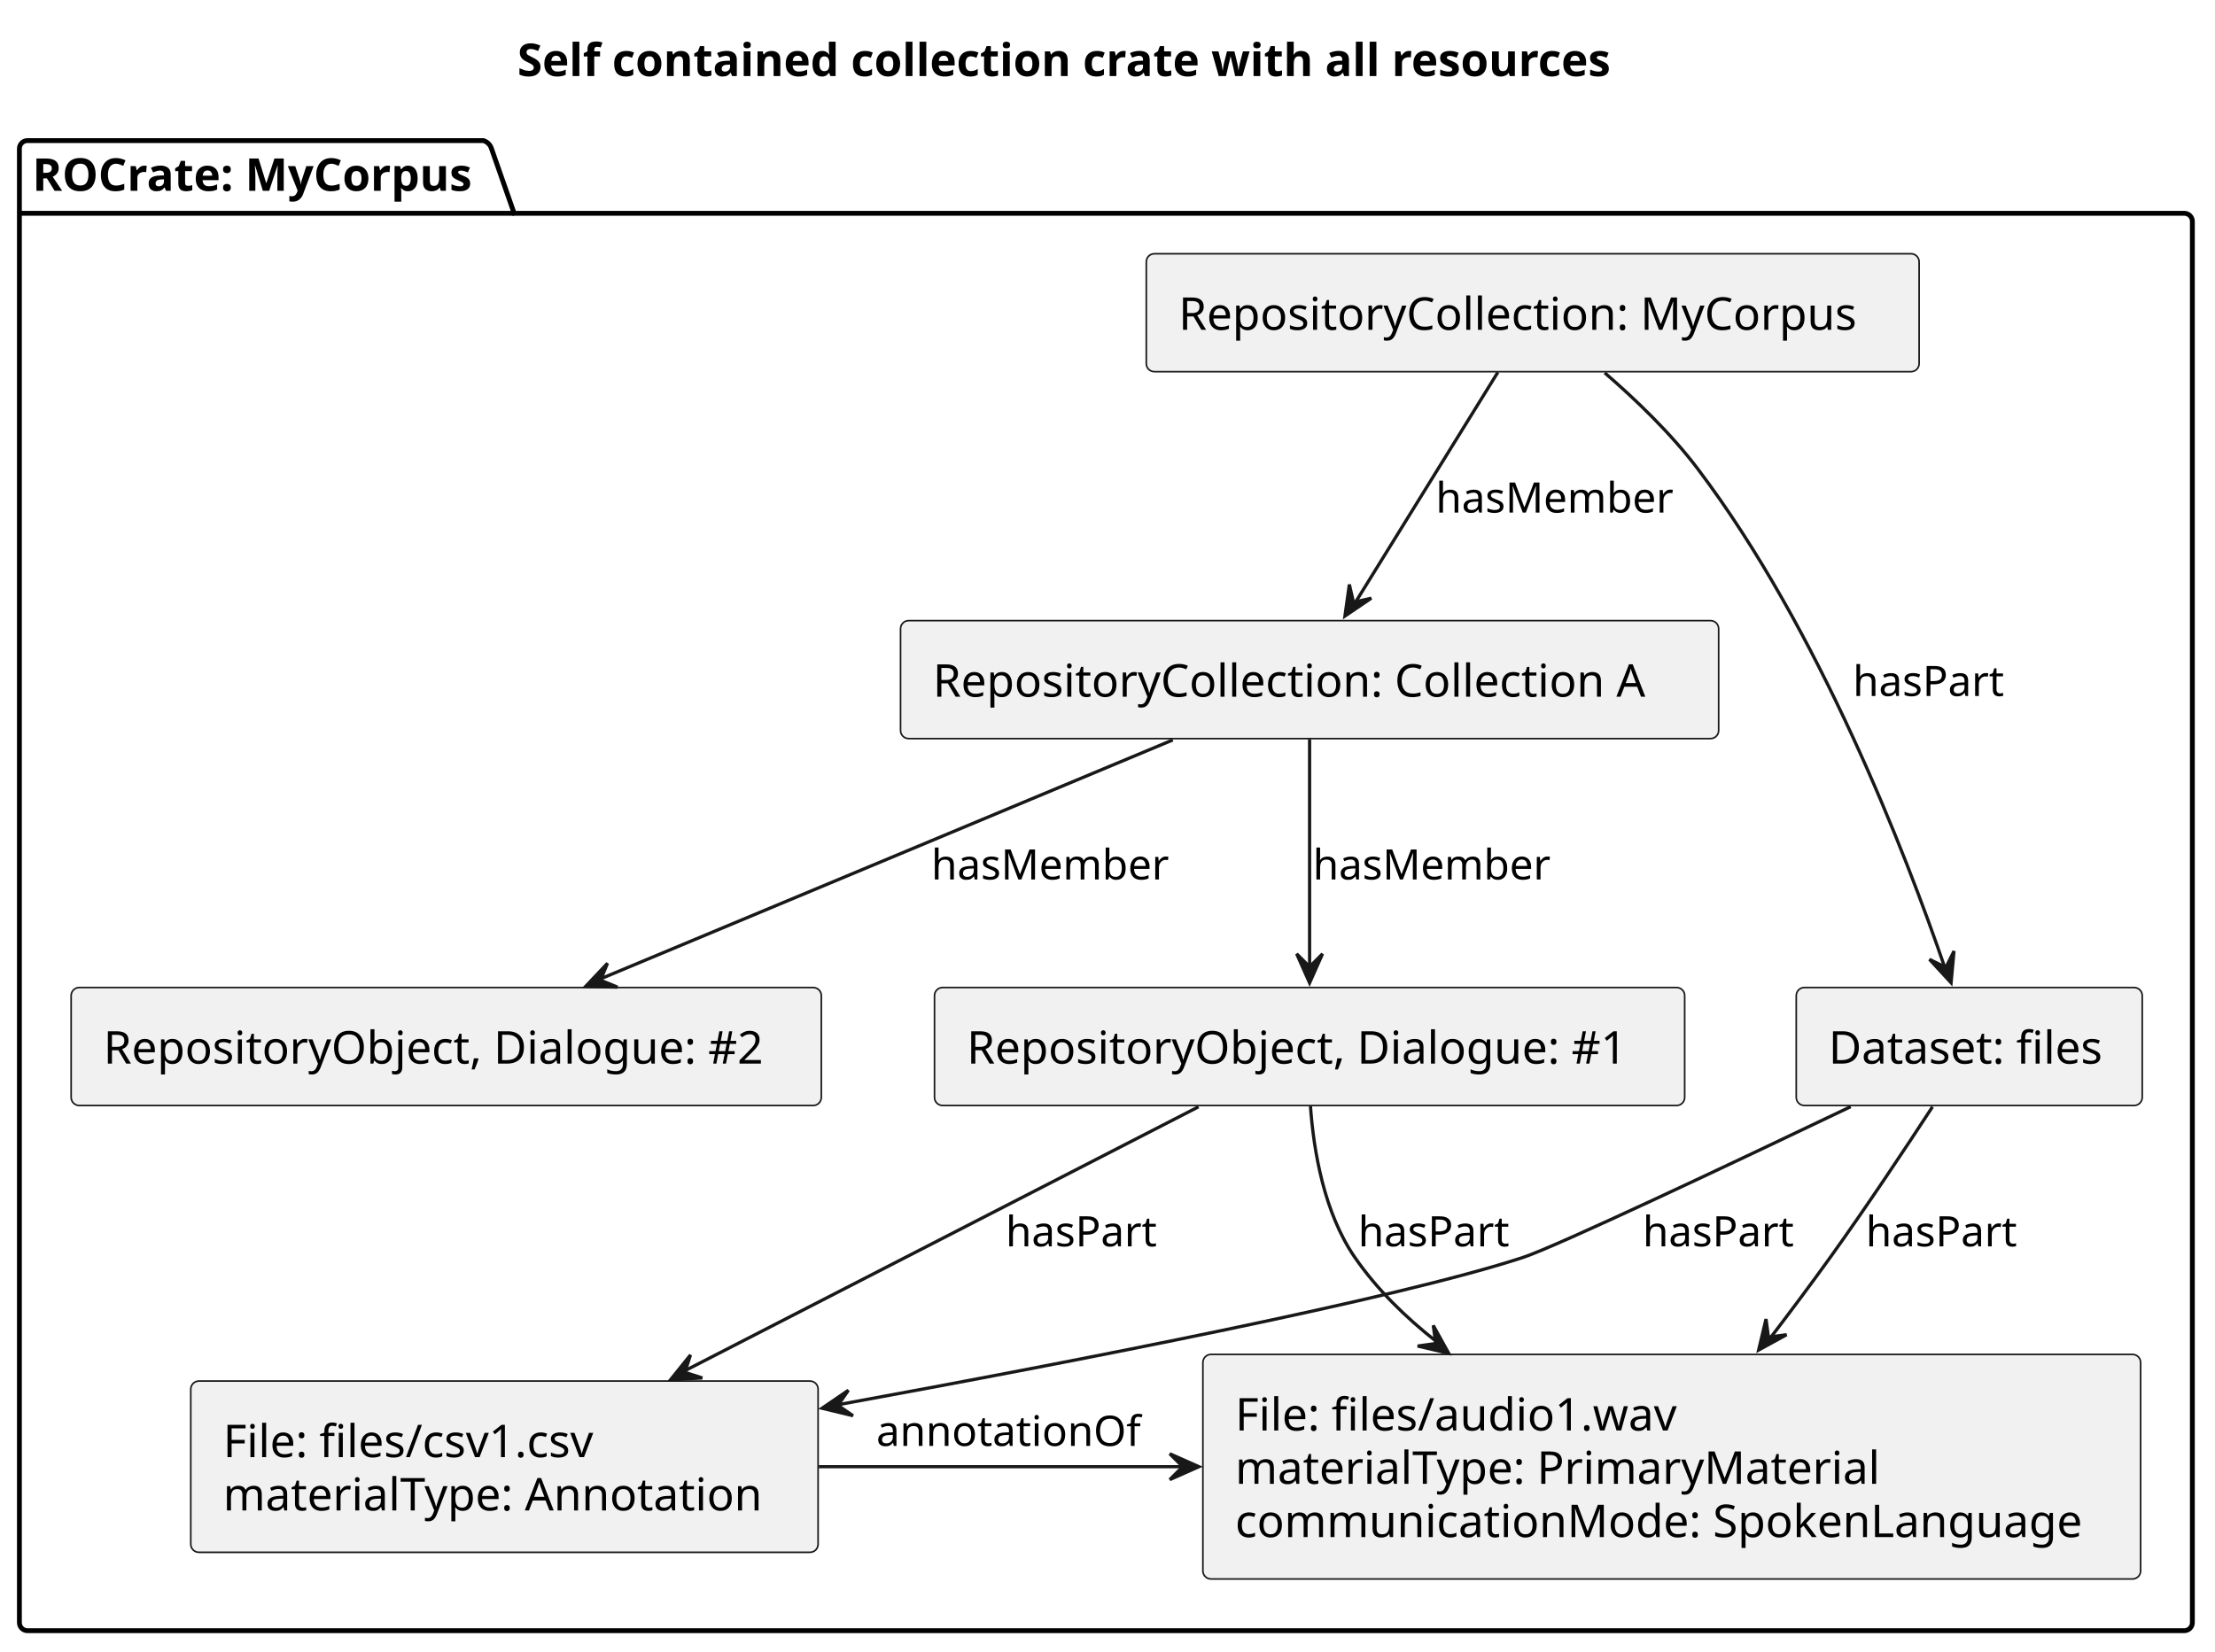
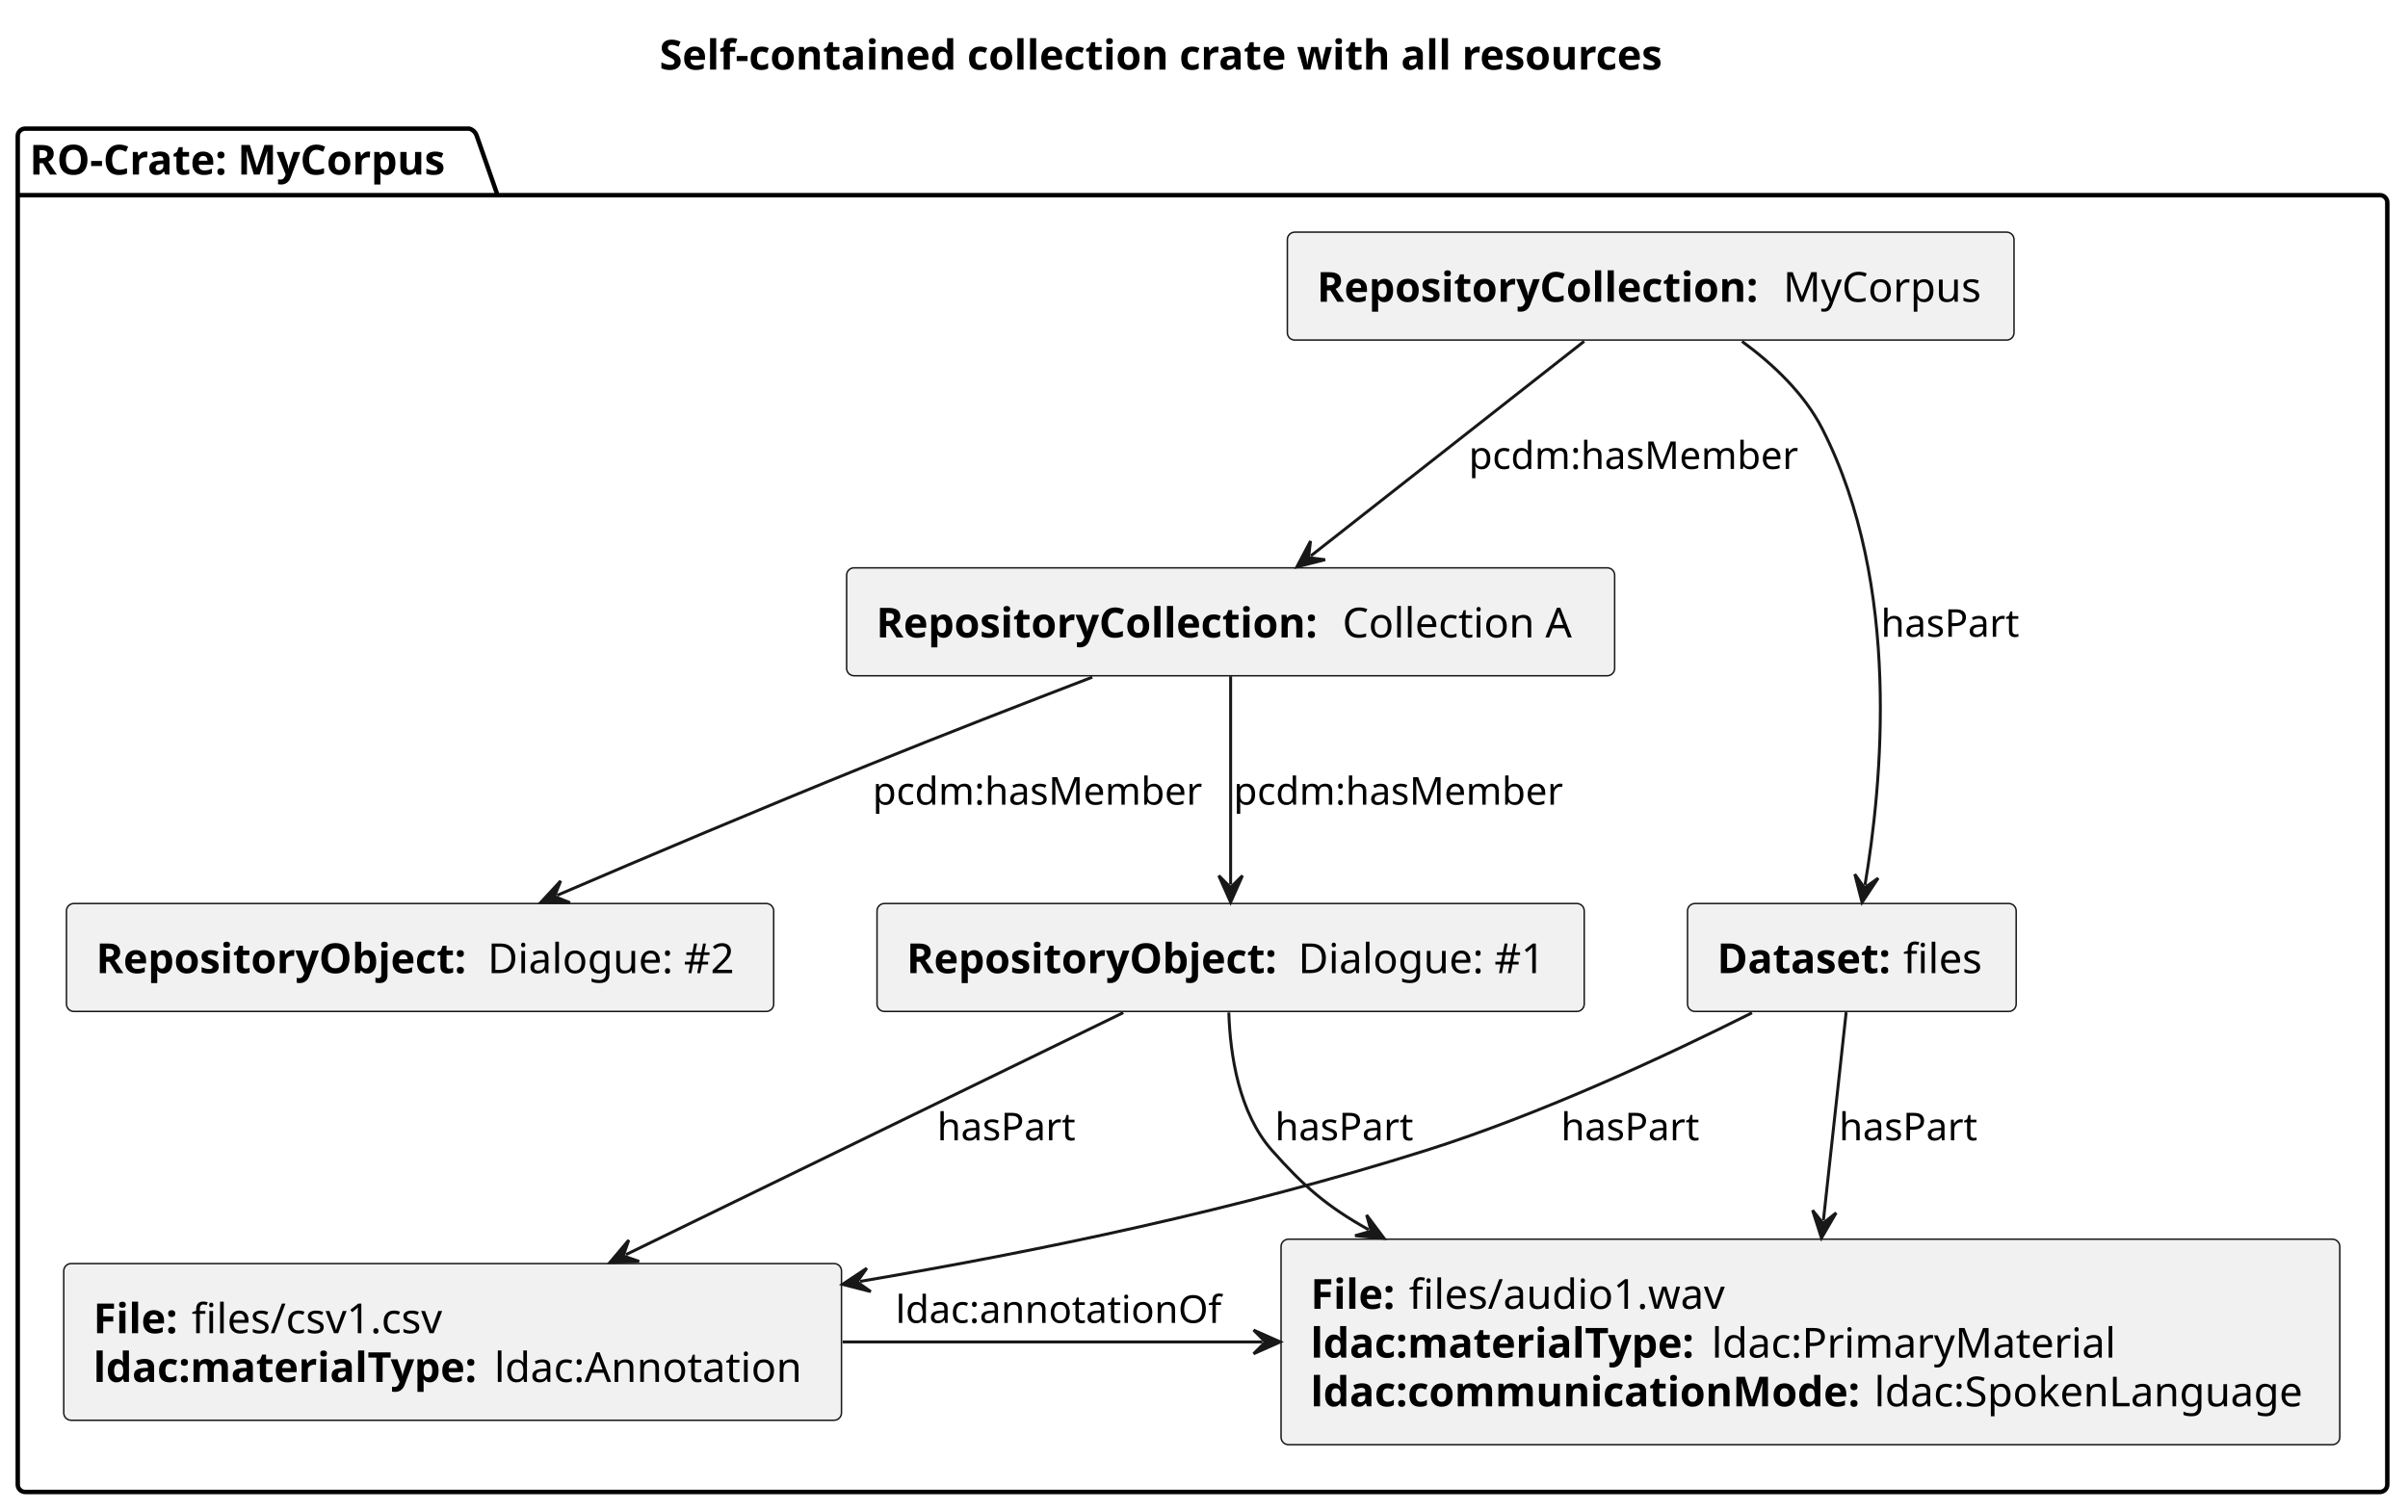
- <svg xmlns="http://www.w3.org/2000/svg" contentStyleType="text/css" height="511px" preserveAspectRatio="none" style="width:685px;height:511px;background:#FFFFFF;" version="1.1" viewBox="0 0 685 511" width="685px" zoomAndPan="magnify">
+ <svg xmlns="http://www.w3.org/2000/svg" contentStyleType="text/css" data-diagram-type="DESCRIPTION" height="511px" preserveAspectRatio="none" style="width:814px;height:511px;background:#FFFFFF;" version="1.1" viewBox="0 0 814 511" width="814px" zoomAndPan="magnify">
  <defs />
  <g>
-     <text fill="#000000" font-family="sans-serif" font-size="14" font-weight="bold" lengthAdjust="spacing" textLength="351" x="160" y="23.535">Self contained collection crate with all resources</text>
-     <g id="cluster_ROCrate: MyCorpus">
-       <path d="M8.5,43.488 L149.5,43.488 A3.75,3.75 0 0 1 152,45.988 L159,65.977 L675.5,65.977 A2.5,2.5 0 0 1 678,68.477 L678,501.918 A2.5,2.5 0 0 1 675.5,504.418 L8.5,504.418 A2.5,2.5 0 0 1 6,501.918 L6,45.988 A2.5,2.5 0 0 1 8.5,43.488 " fill="none" style="stroke:#000000;stroke-width:1.5;" />
-       <line style="stroke:#000000;stroke-width:1.5;" x1="6" x2="159" y1="65.977" y2="65.977" />
-       <text fill="#000000" font-family="sans-serif" font-size="14" font-weight="bold" lengthAdjust="spacing" textLength="140" x="10" y="59.023">ROCrate: MyCorpus</text>
+     <text fill="#000000" font-family="sans-serif" font-size="14" font-weight="bold" lengthAdjust="spacing" textLength="354.115" x="222.942" y="23.535">Self-contained collection crate with all resources</text>
+     <g class="cluster" data-entity="RO-Crate: MyCorpus" data-source-line="3" data-uid="ent0002" id="cluster_RO-Crate: MyCorpus">
+       <path d="M8.5,43.488 L158.681,43.488 A3.75,3.75 0 0 1 161.181,45.988 L168.181,65.977 L804.5,65.977 A2.5,2.5 0 0 1 807,68.477 L807,501.918 A2.5,2.5 0 0 1 804.5,504.418 L8.5,504.418 A2.5,2.5 0 0 1 6,501.918 L6,45.988 A2.5,2.5 0 0 1 8.5,43.488" fill="none" style="stroke:#000000;stroke-width:1.5;" />
+       <line style="stroke:#000000;stroke-width:1.5;" x1="6" x2="168.181" y1="65.977" y2="65.977" />
+       <text fill="#000000" font-family="sans-serif" font-size="14" font-weight="bold" lengthAdjust="spacing" textLength="149.181" x="10" y="59.023">RO-Crate: MyCorpus</text>
    </g>
-     <g id="elem_a1">
-       <rect fill="#F1F1F1" height="69.465" rx="2.5" ry="2.5" style="stroke:#181818;stroke-width:0.5;" width="290" x="372" y="418.958" />
-       <text fill="#000000" font-family="sans-serif" font-size="14" lengthAdjust="spacing" textLength="145" x="382" y="442.493">File: files/audio1.wav</text>
-       <text fill="#000000" font-family="sans-serif" font-size="14" lengthAdjust="spacing" textLength="204" x="382" y="458.982">materialType: PrimaryMaterial</text>
-       <text fill="#000000" font-family="sans-serif" font-size="14" lengthAdjust="spacing" textLength="270" x="382" y="475.47">communicationMode: SpokenLanguage</text>
+     <g class="entity" data-entity="a1" data-source-line="13" data-uid="ent0006" id="entity_a1">
+       <rect fill="#F1F1F1" height="69.465" rx="2.5" ry="2.5" style="stroke:#181818;stroke-width:0.5;" width="357.894" x="433.05" y="418.958" />
+       <text fill="#000000" font-family="sans-serif" font-size="14" font-weight="bold" lengthAdjust="spacing" textLength="28.807" x="443.05" y="442.493">File:</text>
+       <text fill="#000000" font-family="sans-serif" font-size="14" lengthAdjust="spacing" textLength="112.444" x="476.286" y="442.493">files/audio1.wav</text>
+       <text fill="#000000" font-family="sans-serif" font-size="14" font-weight="bold" lengthAdjust="spacing" textLength="131.113" x="443.05" y="458.982">ldac:materialType:</text>
+       <text fill="#000000" font-family="sans-serif" font-size="14" lengthAdjust="spacing" textLength="137.929" x="578.593" y="458.982">ldac:PrimaryMaterial</text>
+       <text fill="#000000" font-family="sans-serif" font-size="14" font-weight="bold" lengthAdjust="spacing" textLength="186.088" x="443.05" y="475.47">ldac:communicationMode:</text>
+       <text fill="#000000" font-family="sans-serif" font-size="14" lengthAdjust="spacing" textLength="147.376" x="633.568" y="475.47">ldac:SpokenLanguage</text>
    </g>
-     <g id="elem_csv1">
-       <rect fill="#F1F1F1" height="52.977" rx="2.5" ry="2.5" style="stroke:#181818;stroke-width:0.5;" width="194" x="59" y="427.198" />
-       <text fill="#000000" font-family="sans-serif" font-size="14" lengthAdjust="spacing" textLength="122" x="69" y="450.733">File: files/csv1.csv</text>
-       <text fill="#000000" font-family="sans-serif" font-size="14" lengthAdjust="spacing" textLength="174" x="69" y="467.222">materialType: Annotation</text>
+     <g class="entity" data-entity="csv1" data-source-line="14" data-uid="ent0007" id="entity_csv1">
+       <rect fill="#F1F1F1" height="52.977" rx="2.5" ry="2.5" style="stroke:#181818;stroke-width:0.5;" width="262.908" x="21.55" y="427.198" />
+       <text fill="#000000" font-family="sans-serif" font-size="14" font-weight="bold" lengthAdjust="spacing" textLength="28.807" x="31.55" y="450.733">File:</text>
+       <text fill="#000000" font-family="sans-serif" font-size="14" lengthAdjust="spacing" textLength="91.909" x="64.786" y="450.733">files/csv1.csv</text>
+       <text fill="#000000" font-family="sans-serif" font-size="14" font-weight="bold" lengthAdjust="spacing" textLength="131.113" x="31.55" y="467.222">ldac:materialType:</text>
+       <text fill="#000000" font-family="sans-serif" font-size="14" lengthAdjust="spacing" textLength="107.365" x="167.093" y="467.222">ldac:Annotation</text>
    </g>
-     <g id="elem_files">
-       <rect fill="#F1F1F1" height="36.488" rx="2.5" ry="2.5" style="stroke:#181818;stroke-width:0.5;" width="107" x="555.5" y="305.468" />
-       <text fill="#000000" font-family="sans-serif" font-size="14" lengthAdjust="spacing" textLength="87" x="565.5" y="329.003">Dataset: files</text>
+     <g class="entity" data-entity="files" data-source-line="15" data-uid="ent0008" id="entity_files">
+       <rect fill="#F1F1F1" height="36.488" rx="2.5" ry="2.5" style="stroke:#181818;stroke-width:0.5;" width="111.096" x="570.45" y="305.468" />
+       <text fill="#000000" font-family="sans-serif" font-size="14" font-weight="bold" lengthAdjust="spacing" textLength="58.488" x="580.45" y="329.003">Dataset:</text>
+       <text fill="#000000" font-family="sans-serif" font-size="14" lengthAdjust="spacing" textLength="28.178" x="643.368" y="329.003">files</text>
    </g>
-     <g id="elem_cc">
-       <rect fill="#F1F1F1" height="36.488" rx="2.5" ry="2.5" style="stroke:#181818;stroke-width:0.5;" width="239" x="354.5" y="78.488" />
-       <text fill="#000000" font-family="sans-serif" font-size="14" lengthAdjust="spacing" textLength="219" x="364.5" y="102.023">RepositoryCollection: MyCorpus</text>
+     <g class="entity" data-entity="cc" data-source-line="4" data-uid="ent0003" id="entity_cc">
+       <rect fill="#F1F1F1" height="36.488" rx="2.5" ry="2.5" style="stroke:#181818;stroke-width:0.5;" width="245.641" x="435.18" y="78.488" />
+       <text fill="#000000" font-family="sans-serif" font-size="14" font-weight="bold" lengthAdjust="spacing" textLength="153.186" x="445.18" y="102.023">RepositoryCollection:</text>
+       <text fill="#000000" font-family="sans-serif" font-size="14" lengthAdjust="spacing" textLength="68.024" x="602.796" y="102.023">MyCorpus</text>
    </g>
-     <g id="elem_o1">
-       <rect fill="#F1F1F1" height="36.488" rx="2.5" ry="2.5" style="stroke:#181818;stroke-width:0.5;" width="232" x="289" y="305.468" />
-       <text fill="#000000" font-family="sans-serif" font-size="14" lengthAdjust="spacing" textLength="212" x="299" y="329.003">RepositoryObject, Dialogue: #1</text>
+     <g class="entity" data-entity="o1" data-source-line="7" data-uid="ent0004" id="entity_o1">
+       <rect fill="#F1F1F1" height="36.488" rx="2.5" ry="2.5" style="stroke:#181818;stroke-width:0.5;" width="239.065" x="296.47" y="305.468" />
+       <text fill="#000000" font-family="sans-serif" font-size="14" font-weight="bold" lengthAdjust="spacing" textLength="127.941" x="306.47" y="329.003">RepositoryObject:</text>
+       <text fill="#000000" font-family="sans-serif" font-size="14" lengthAdjust="spacing" textLength="86.693" x="438.841" y="329.003">Dialogue: #1</text>
    </g>
-     <g id="elem_o2">
-       <rect fill="#F1F1F1" height="36.488" rx="2.5" ry="2.5" style="stroke:#181818;stroke-width:0.5;" width="232" x="22" y="305.468" />
-       <text fill="#000000" font-family="sans-serif" font-size="14" lengthAdjust="spacing" textLength="212" x="32" y="329.003">RepositoryObject, Dialogue: #2</text>
+     <g class="entity" data-entity="o2" data-source-line="10" data-uid="ent0005" id="entity_o2">
+       <rect fill="#F1F1F1" height="36.488" rx="2.5" ry="2.5" style="stroke:#181818;stroke-width:0.5;" width="239.065" x="22.47" y="305.468" />
+       <text fill="#000000" font-family="sans-serif" font-size="14" font-weight="bold" lengthAdjust="spacing" textLength="127.941" x="32.47" y="329.003">RepositoryObject:</text>
+       <text fill="#000000" font-family="sans-serif" font-size="14" lengthAdjust="spacing" textLength="86.693" x="164.841" y="329.003">Dialogue: #2</text>
    </g>
-     <g id="elem_c2">
-       <rect fill="#F1F1F1" height="36.488" rx="2.5" ry="2.5" style="stroke:#181818;stroke-width:0.5;" width="253" x="278.5" y="191.978" />
-       <text fill="#000000" font-family="sans-serif" font-size="14" lengthAdjust="spacing" textLength="233" x="288.5" y="215.513">RepositoryCollection: Collection A</text>
+     <g class="entity" data-entity="c2" data-source-line="19" data-uid="ent0010" id="entity_c2">
+       <rect fill="#F1F1F1" height="36.488" rx="2.5" ry="2.5" style="stroke:#181818;stroke-width:0.5;" width="259.627" x="286.19" y="191.978" />
+       <text fill="#000000" font-family="sans-serif" font-size="14" font-weight="bold" lengthAdjust="spacing" textLength="153.186" x="296.19" y="215.513">RepositoryCollection:</text>
+       <text fill="#000000" font-family="sans-serif" font-size="14" lengthAdjust="spacing" textLength="82.011" x="453.806" y="215.513">Collection A</text>
    </g>
-     <g id="link_csv1_a1">
-       <path d="M253.22,453.688 C287.95,453.688 327.95,453.688 366.14,453.688 " fill="none" id="csv1-to-a1" style="stroke:#181818;stroke-width:1.0;" />
-       <polygon fill="#181818" points="370.76,453.688,361.76,449.688,365.76,453.688,361.76,457.688,370.76,453.688" style="stroke:#181818;stroke-width:1.0;" />
-       <text fill="#000000" font-family="sans-serif" font-size="13" lengthAdjust="spacing" textLength="83" x="271" y="447.257">annotationOf</text>
+     <g class="link" data-entity-1="csv1" data-entity-2="a1" data-source-line="17" data-uid="lnk9" id="link_csv1_a1">
+       <path d="M284.84,453.688 C330.93,453.688 377.47,453.688 426.77,453.688" fill="none" id="csv1-to-a1" style="stroke:#181818;stroke-width:1;" />
+       <polygon fill="#181818" points="432.77,453.688,423.77,449.688,427.77,453.688,423.77,457.688,432.77,453.688" style="stroke:#181818;stroke-width:1;" />
+       <text fill="#000000" font-family="sans-serif" font-size="13" lengthAdjust="spacing" textLength="112.785" x="302.75" y="447.257">ldac:annotationOf</text>
    </g>
-     <g id="link_cc_c2">
-       <path d="M463.22,115.148 C451.29,134.428 432.02,165.558 418.95,186.678 " fill="none" id="cc-to-c2" style="stroke:#181818;stroke-width:1.0;" />
-       <polygon fill="#181818" points="415.93,190.558,424.084,185.034,418.574,186.314,417.293,180.804,415.93,190.558" style="stroke:#181818;stroke-width:1.0;" />
-       <text fill="#000000" font-family="sans-serif" font-size="13" lengthAdjust="spacing" textLength="72" x="444" y="158.547">hasMember</text>
+     <g class="link" data-entity-1="cc" data-entity-2="c2" data-source-line="25" data-uid="lnk11" id="link_cc_c2">
+       <path d="M535.5,115.398 C508.91,136.278 469.659,167.093 443.119,187.933" fill="none" id="cc-to-c2" style="stroke:#181818;stroke-width:1;" />
+       <polygon fill="#181818" points="438.4,191.638,447.949,189.226,442.332,188.55,443.008,182.934,438.4,191.638" style="stroke:#181818;stroke-width:1;" />
+       <text fill="#000000" font-family="sans-serif" font-size="13" lengthAdjust="spacing" textLength="112.468" x="496.5" y="158.547">pcdm:hasMember</text>
    </g>
-     <g id="link_c2_o1">
-       <path d="M405,228.638 C405,247.588 405,277.998 405,299.088 " fill="none" id="c2-to-o1" style="stroke:#181818;stroke-width:1.0;" />
-       <polygon fill="#181818" points="405,304.048,409,295.048,405,299.048,401,295.048,405,304.048" style="stroke:#181818;stroke-width:1.0;" />
-       <text fill="#000000" font-family="sans-serif" font-size="13" lengthAdjust="spacing" textLength="72" x="406" y="272.037">hasMember</text>
+     <g class="link" data-entity-1="c2" data-entity-2="o1" data-source-line="27" data-uid="lnk12" id="link_c2_o1">
+       <path d="M416,228.638 C416,249.468 416,278.108 416,299.048" fill="none" id="c2-to-o1" style="stroke:#181818;stroke-width:1;" />
+       <polygon fill="#181818" points="416,305.048,420,296.048,416,300.048,412,296.048,416,305.048" style="stroke:#181818;stroke-width:1;" />
+       <text fill="#000000" font-family="sans-serif" font-size="13" lengthAdjust="spacing" textLength="112.468" x="417" y="272.037">pcdm:hasMember</text>
    </g>
-     <g id="link_c2_o2">
-       <path d="M362.69,228.888 C314.46,249.028 235.79,281.878 185.49,302.878 " fill="none" id="c2-to-o2" style="stroke:#181818;stroke-width:1.0;" />
-       <polygon fill="#181818" points="181.11,305.128,190.956,305.348,185.723,303.2,187.871,297.967,181.11,305.128" style="stroke:#181818;stroke-width:1.0;" />
-       <text fill="#000000" font-family="sans-serif" font-size="13" lengthAdjust="spacing" textLength="72" x="288" y="272.037">hasMember</text>
+     <g class="link" data-entity-1="c2" data-entity-2="o2" data-source-line="28" data-uid="lnk13" id="link_c2_o2">
+       <path d="M369.23,228.948 C346.47,237.678 318.74,248.448 294,258.468 C256.16,273.788 218.864,289.592 188.344,302.692" fill="none" id="c2-to-o2" style="stroke:#181818;stroke-width:1;" />
+       <polygon fill="#181818" points="182.83,305.058,192.678,305.184,187.425,303.086,189.523,297.833,182.83,305.058" style="stroke:#181818;stroke-width:1;" />
+       <text fill="#000000" font-family="sans-serif" font-size="13" lengthAdjust="spacing" textLength="112.468" x="295" y="272.037">pcdm:hasMember</text>
    </g>
-     <g id="link_o1_a1">
-       <path d="M405.27,342.218 C406.26,356.008 409.46,375.148 419,388.958 C425.79,398.788 434.64,407.468 444.24,414.998 " fill="none" id="o1-to-a1" style="stroke:#181818;stroke-width:1.0;" />
-       <polygon fill="#181818" points="448.01,418.608,443.245,409.989,444.022,415.592,438.419,416.37,448.01,418.608" style="stroke:#181818;stroke-width:1.0;" />
-       <text fill="#000000" font-family="sans-serif" font-size="13" lengthAdjust="spacing" textLength="46" x="420" y="385.527">hasPart</text>
+     <g class="link" data-entity-1="o1" data-entity-2="a1" data-source-line="30" data-uid="lnk14" id="link_o1_a1">
+       <path d="M415.39,342.318 C415.84,356.538 418.73,376.218 430,388.958 C440.65,400.988 448.462,407.822 462.642,415.743" fill="none" id="o1-to-a1" style="stroke:#181818;stroke-width:1;" />
+       <polygon fill="#181818" points="467.88,418.668,461.973,410.787,463.515,416.23,458.072,417.772,467.88,418.668" style="stroke:#181818;stroke-width:1;" />
+       <text fill="#000000" font-family="sans-serif" font-size="13" lengthAdjust="spacing" textLength="46.42" x="431" y="385.527">hasPart</text>
    </g>
-     <g id="link_o1_csv1">
-       <path d="M370.64,342.368 C329.58,363.478 260.32,399.068 211.6,424.108 " fill="none" id="o1-to-csv1" style="stroke:#181818;stroke-width:1.0;" />
-       <polygon fill="#181818" points="207.36,426.798,217.193,426.238,211.806,424.511,213.533,419.124,207.36,426.798" style="stroke:#181818;stroke-width:1.0;" />
-       <text fill="#000000" font-family="sans-serif" font-size="13" lengthAdjust="spacing" textLength="46" x="311" y="385.527">hasPart</text>
+     <g class="link" data-entity-1="o1" data-entity-2="csv1" data-source-line="31" data-uid="lnk15" id="link_o1_csv1">
+       <path d="M379.71,342.368 C334.76,364.238 263.205,399.064 211.585,424.174" fill="none" id="o1-to-csv1" style="stroke:#181818;stroke-width:1;" />
+       <polygon fill="#181818" points="206.19,426.798,216.033,426.458,210.686,424.611,212.534,419.264,206.19,426.798" style="stroke:#181818;stroke-width:1;" />
+       <text fill="#000000" font-family="sans-serif" font-size="13" lengthAdjust="spacing" textLength="46.42" x="316.79" y="385.527">hasPart</text>
    </g>
-     <g id="link_cc_files">
-       <path d="M496.26,115.308 C505.87,123.618 516.77,134.098 525,144.978 C562.63,194.698 589.34,263.988 601.54,299.578 " fill="none" id="cc-to-files" style="stroke:#181818;stroke-width:1.0;" />
-       <polygon fill="#181818" points="603.38,303.998,604.284,294.191,601.777,299.262,596.706,296.755,603.38,303.998" style="stroke:#181818;stroke-width:1.0;" />
-       <text fill="#000000" font-family="sans-serif" font-size="13" lengthAdjust="spacing" textLength="46" x="573" y="215.287">hasPart</text>
+     <g class="link" data-entity-1="cc" data-entity-2="files" data-source-line="34" data-uid="lnk16" id="link_cc_files">
+       <path d="M588.87,115.418 C599.34,123.088 609.92,133.058 616,144.978 C643.03,197.968 636.067,265.842 630.447,299.192" fill="none" id="cc-to-files" style="stroke:#181818;stroke-width:1;" />
+       <polygon fill="#181818" points="629.45,305.108,634.89,296.898,630.281,300.178,627.001,295.569,629.45,305.108" style="stroke:#181818;stroke-width:1;" />
+       <text fill="#000000" font-family="sans-serif" font-size="13" lengthAdjust="spacing" textLength="46.42" x="635.82" y="215.287">hasPart</text>
    </g>
-     <g id="link_files_csv1">
-       <path d="M572.33,342.328 C535.03,360.158 481.29,385.568 471,388.958 C432.24,401.698 334.97,420.678 258.69,434.608 " fill="none" id="files-to-csv1" style="stroke:#181818;stroke-width:1.0;" />
-       <polygon fill="#181818" points="254.23,435.608,263.803,437.922,259.148,434.708,262.362,430.052,254.23,435.608" style="stroke:#181818;stroke-width:1.0;" />
-       <text fill="#000000" font-family="sans-serif" font-size="13" lengthAdjust="spacing" textLength="46" x="508" y="385.527">hasPart</text>
+     <g class="link" data-entity-1="files" data-entity-2="csv1" data-source-line="35" data-uid="lnk17" id="link_files_csv1">
+       <path d="M592.24,342.428 C563.58,356.798 521.03,376.648 482,388.958 C418.33,409.028 351.556,422.916 290.716,433.226" fill="none" id="files-to-csv1" style="stroke:#181818;stroke-width:1;" />
+       <polygon fill="#181818" points="284.8,434.228,294.342,436.668,289.73,433.393,293.005,428.781,284.8,434.228" style="stroke:#181818;stroke-width:1;" />
+       <text fill="#000000" font-family="sans-serif" font-size="13" lengthAdjust="spacing" textLength="46.42" x="527.68" y="385.527">hasPart</text>
    </g>
-     <g id="link_files_a1">
-       <path d="M597.63,342.368 C589.13,355.398 577.11,373.468 566,388.958 C560.09,397.178 553.6,405.868 547.32,414.088 " fill="none" id="files-to-a1" style="stroke:#181818;stroke-width:1.0;" />
-       <polygon fill="#181818" points="543.87,417.598,552.508,412.867,546.902,413.622,546.147,408.016,543.87,417.598" style="stroke:#181818;stroke-width:1.0;" />
-       <text fill="#000000" font-family="sans-serif" font-size="13" lengthAdjust="spacing" textLength="46" x="577" y="385.527">hasPart</text>
+     <g class="link" data-entity-1="files" data-entity-2="a1" data-source-line="36" data-uid="lnk18" id="link_files_a1">
+       <path d="M624.08,342.238 C621.94,361.818 619.072,388.014 616.383,412.604" fill="none" id="files-to-a1" style="stroke:#181818;stroke-width:1;" />
+       <polygon fill="#181818" points="615.73,418.568,620.685,410.057,616.274,413.598,612.732,409.187,615.73,418.568" style="stroke:#181818;stroke-width:1;" />
+       <text fill="#000000" font-family="sans-serif" font-size="13" lengthAdjust="spacing" textLength="46.42" x="621.67" y="385.527">hasPart</text>
    </g>
  </g>
</svg>
